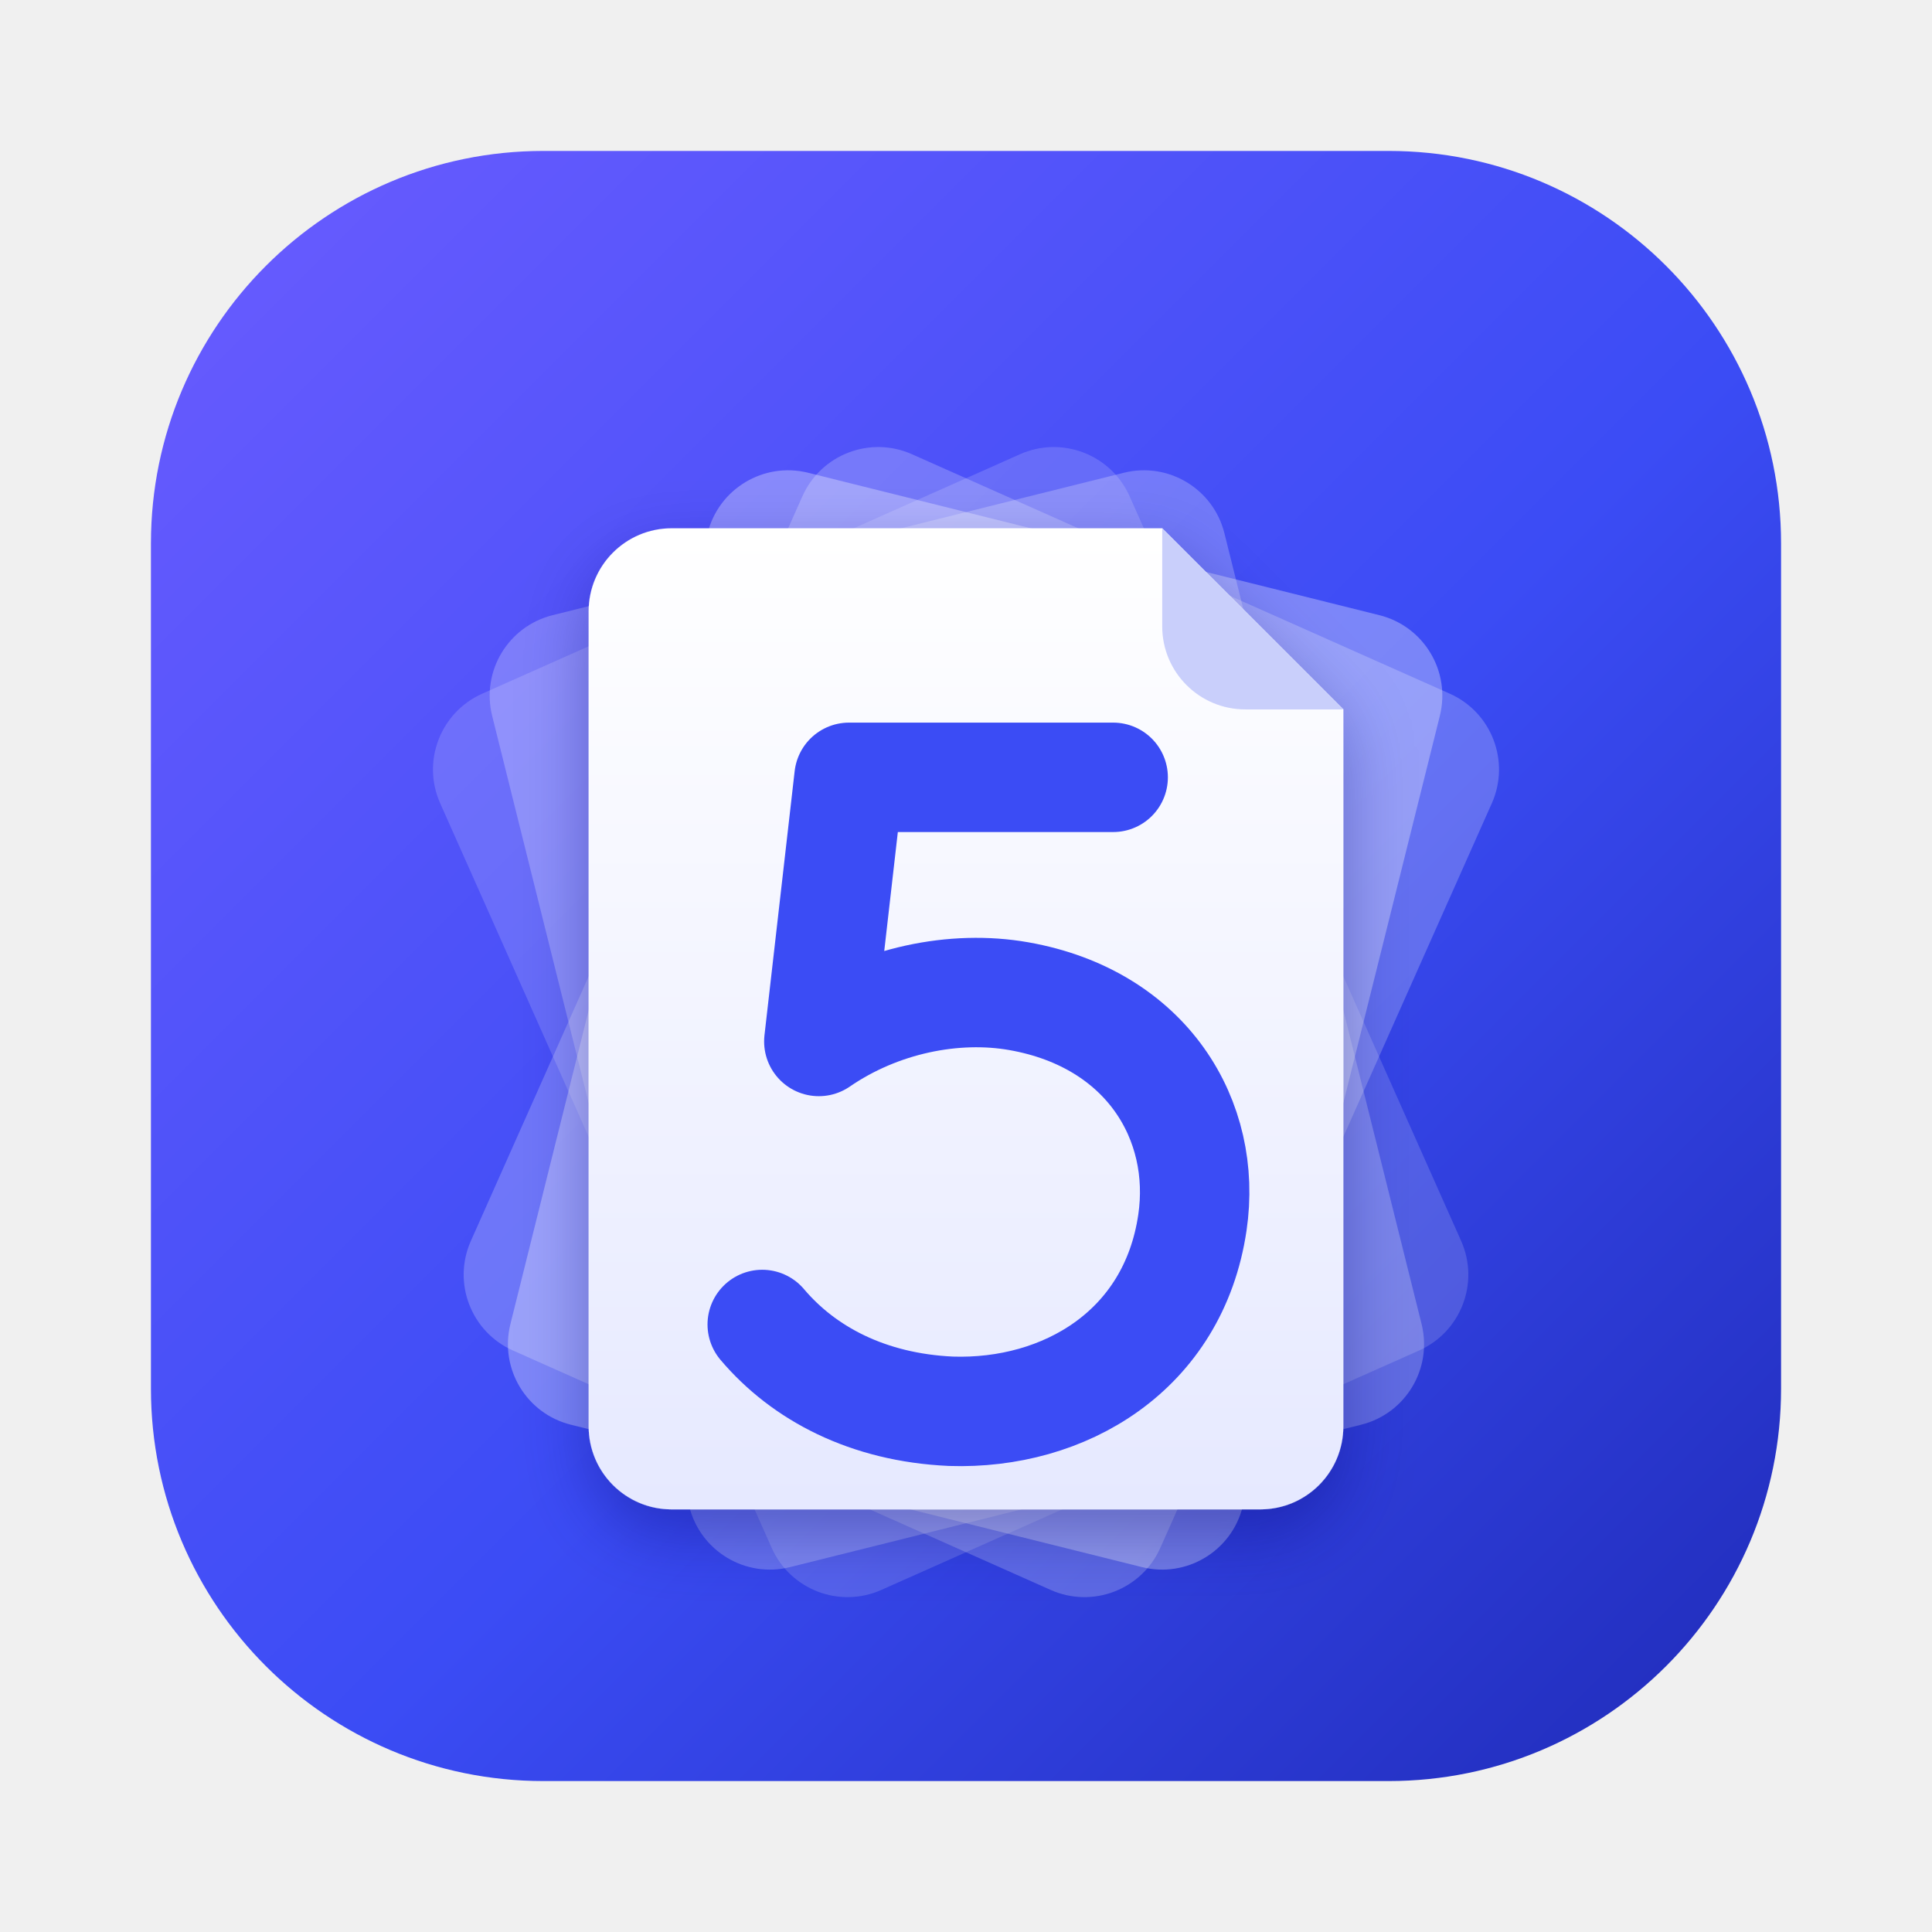
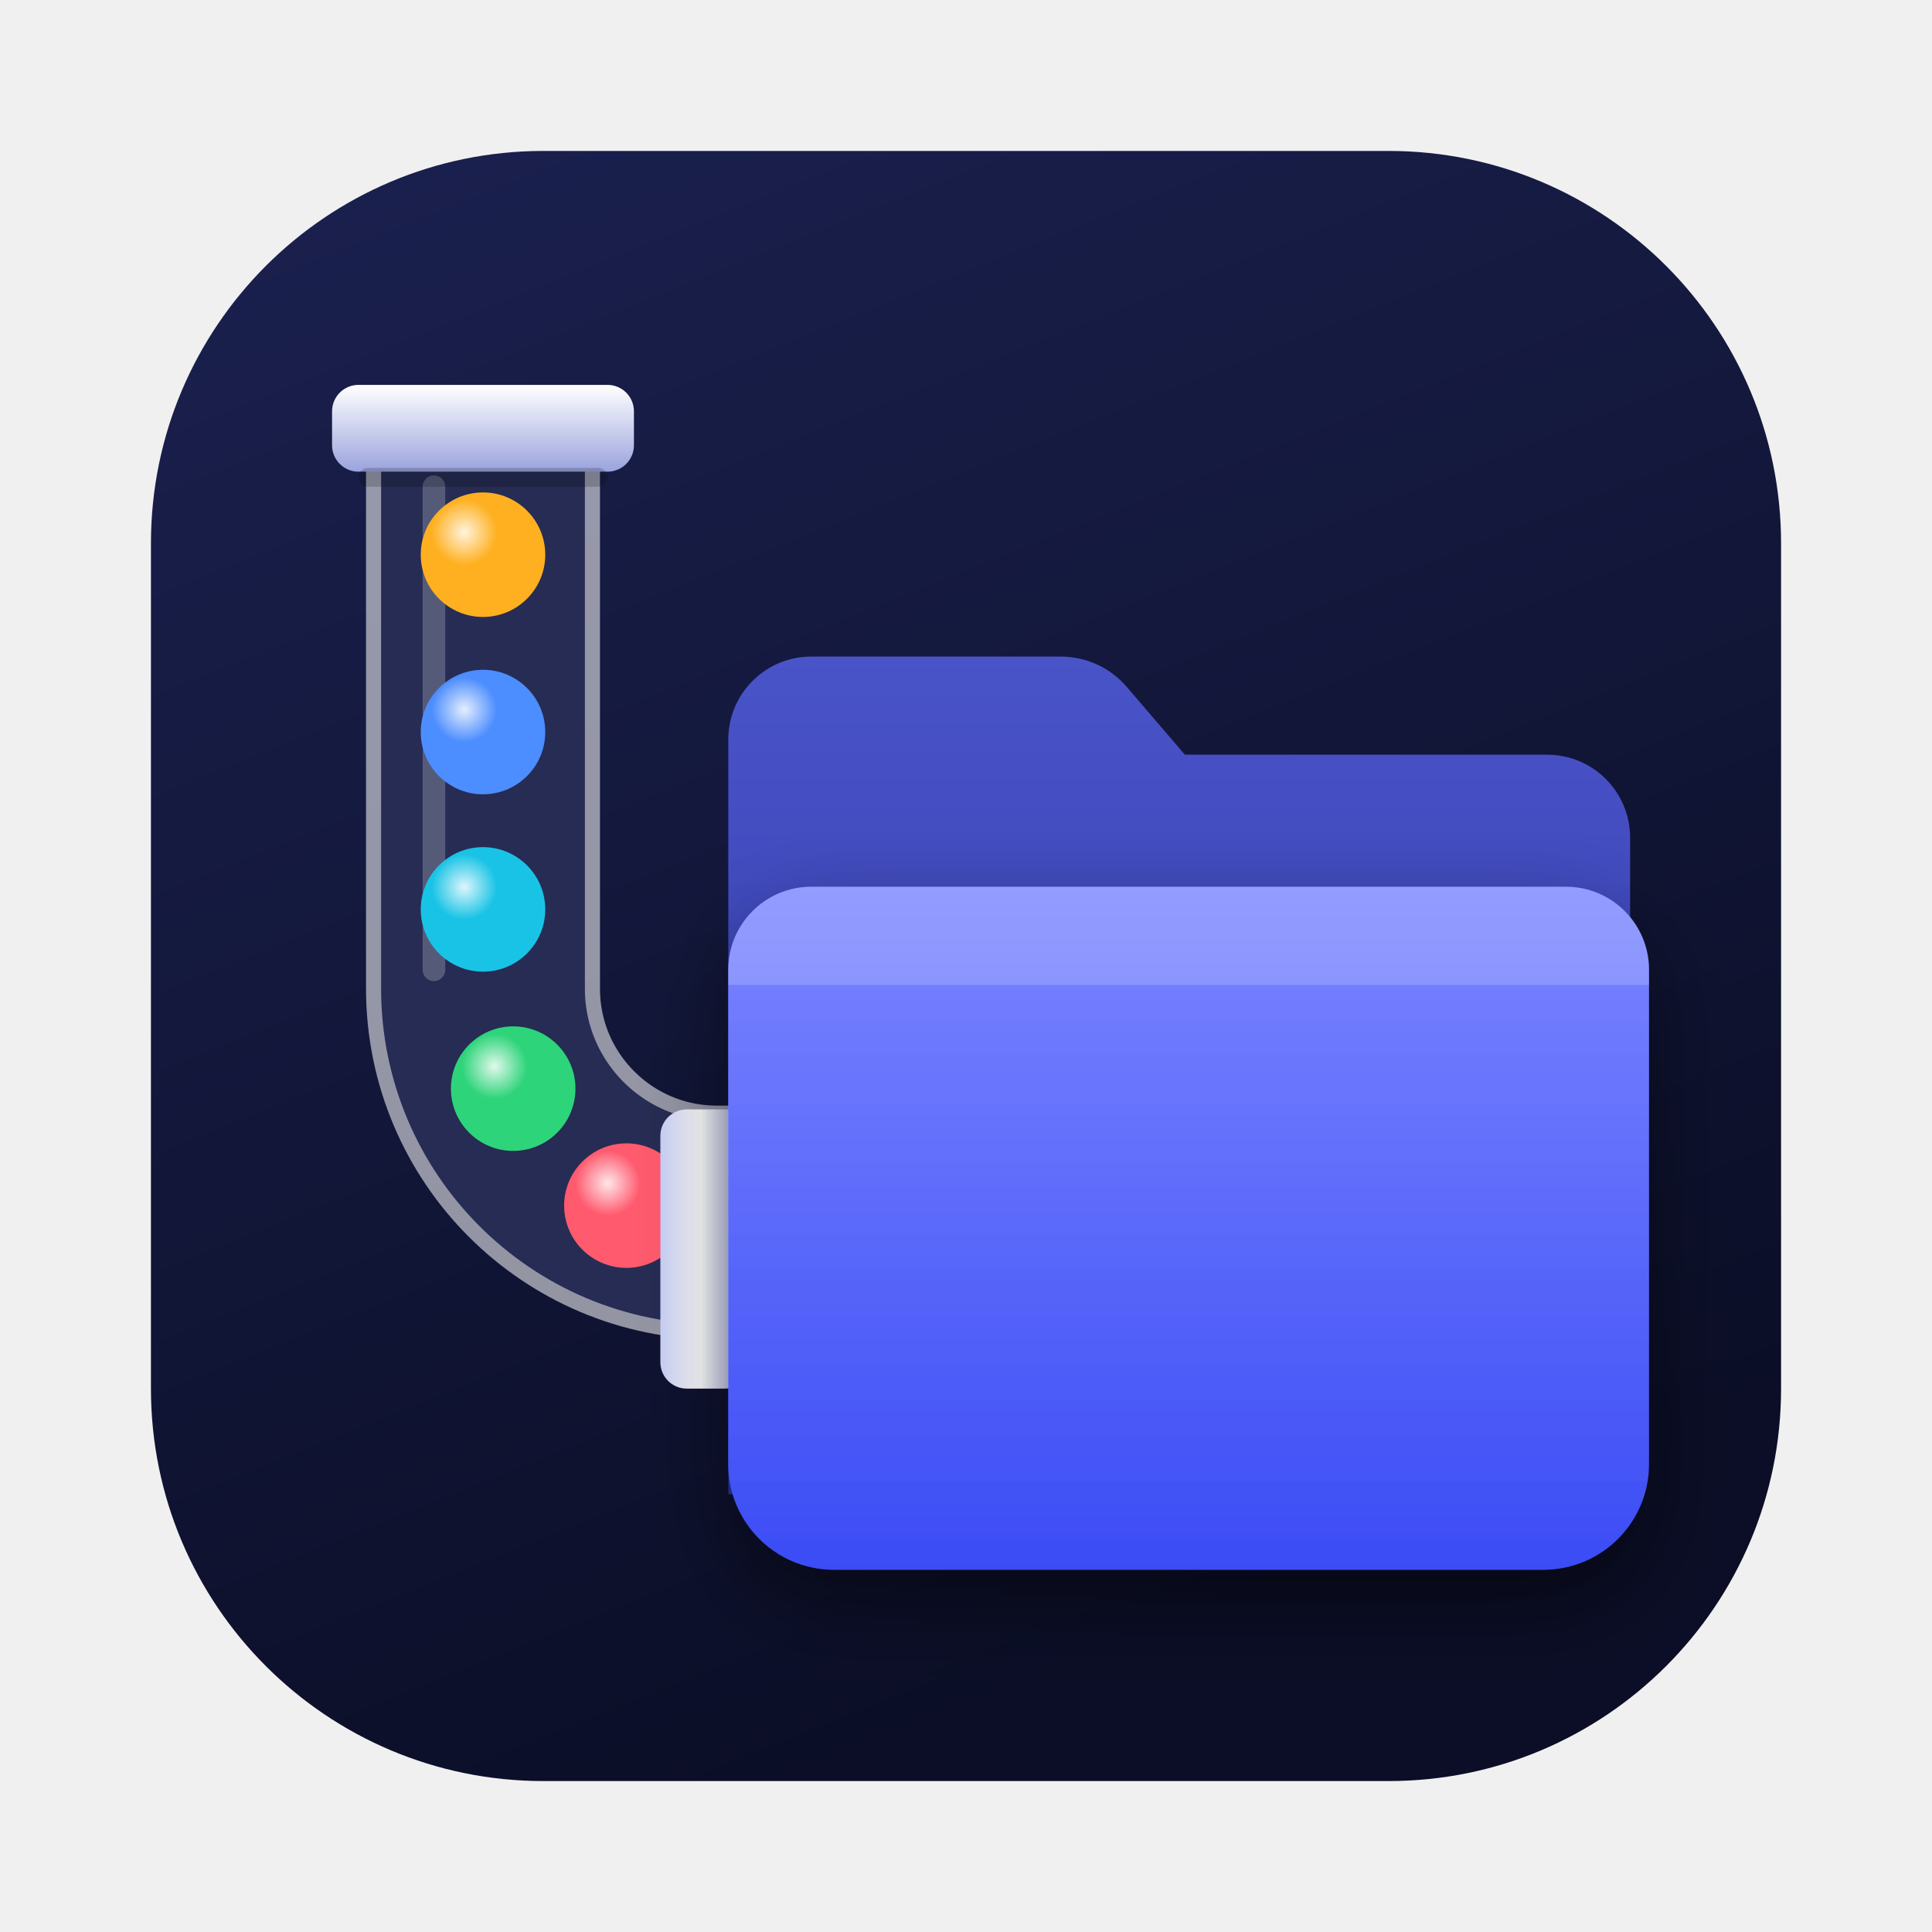
<svg xmlns="http://www.w3.org/2000/svg" width="1024" height="1024" viewBox="0 0 1024 1024">
  <defs>
-     <linearGradient id="bg" x1="0" y1="0" x2="1" y2="1">
-       <stop offset="0" stop-color="#6b5cff" />
-       <stop offset="0.55" stop-color="#3b4cf5" />
-       <stop offset="1" stop-color="#1f2bb8" />
+     <linearGradient id="tile" x1="0" y1="0" x2="0.4" y2="1">
+       <stop offset="0" stop-color="#1b2150" />
+       <stop offset="1" stop-color="#0b0e26" />
    </linearGradient>
-     <linearGradient id="card" x1="0" y1="0" x2="0" y2="1">
+     <linearGradient id="front" x1="0" y1="0" x2="0" y2="1">
+       <stop offset="0" stop-color="#7b86ff" />
+       <stop offset="1" stop-color="#3b4cf5" />
+     </linearGradient>
+     <linearGradient id="back" x1="0" y1="0" x2="0" y2="1">
+       <stop offset="0" stop-color="#4a54c9" />
+       <stop offset="1" stop-color="#2c35a3" />
+     </linearGradient>
+     <linearGradient id="collar" x1="0" y1="0" x2="1" y2="0">
+       <stop offset="0" stop-color="#c9cff5" />
+       <stop offset="0.45" stop-color="#ffffff" />
+       <stop offset="1" stop-color="#9aa3dd" />
+     </linearGradient>
+     <linearGradient id="collarV" x1="0" y1="0" x2="0" y2="1">
      <stop offset="0" stop-color="#ffffff" />
-       <stop offset="1" stop-color="#e6e9ff" />
+       <stop offset="1" stop-color="#9aa3dd" />
    </linearGradient>
-     <filter id="sh" x="-20%" y="-20%" width="140%" height="140%">
-       <feDropShadow dx="0" dy="14" stdDeviation="18" flood-color="#0b1170" flood-opacity="0.35" />
+     <radialGradient id="orb" cx="0.35" cy="0.32" r="0.75">
+       <stop offset="0" stop-color="#ffffff" stop-opacity="0.85" />
+       <stop offset="0.35" stop-color="#ffffff" stop-opacity="0" />
+     </radialGradient>
+     <clipPath id="clip">
+       <rect x="80" y="80" width="864" height="864" rx="208" />
+     </clipPath>
+     <filter id="soft" x="-20%" y="-20%" width="140%" height="160%">
+       <feDropShadow dx="0" dy="18" stdDeviation="22" flood-color="#000" flood-opacity="0.45" />
    </filter>
  </defs>
-   <rect x="80" y="80" width="864" height="864" rx="208" fill="url(#bg)" />
-   <g transform="translate(512 560)">
-     <rect x="-200" y="-280" width="400" height="520" rx="44" fill="#fff" opacity="0.16" transform="rotate(-24)" />
-     <rect x="-200" y="-280" width="400" height="520" rx="44" fill="#fff" opacity="0.24" transform="rotate(-14)" />
-     <rect x="-200" y="-280" width="400" height="520" rx="44" fill="#fff" opacity="0.32" transform="rotate(14)" />
-     <rect x="-200" y="-280" width="400" height="520" rx="44" fill="#fff" opacity="0.22" transform="rotate(24)" />
-     <g filter="url(#sh)">
-       <path d="M-200 -236a44 44 0 0 1 44-44H104l96 96V196a44 44 0 0 1-44 44H-156a44 44 0 0 1-44-44Z" fill="url(#card)" />
+   <rect x="80" y="80" width="864" height="864" rx="208" fill="url(#tile)" />
+   <g transform="translate(-6 62)">
+     <path d="M392 330a44 44 0 0 1 44-44h132c14 0 27 6 36 17l30 35h192a44 44 0 0 1 44 44v348H392Z" fill="url(#back)" />
+     <path id="pipe" d="M262 168V462a124 124 0 0 0 124 124h40" fill="none" stroke="#ffffff" stroke-opacity="0.55" stroke-width="124" stroke-linecap="butt" />
+     <path d="M262 168V462a124 124 0 0 0 124 124h40" fill="none" stroke="#141a44" stroke-width="108" />
+     <path d="M262 168V462a124 124 0 0 0 124 124h40" fill="none" stroke="#ffffff" stroke-opacity="0.08" stroke-width="108" />
+     <path d="M236 196V452" fill="none" stroke="#ffffff" stroke-opacity="0.22" stroke-width="12" stroke-linecap="round" />
+     <g>
+       <circle cx="262" cy="232" r="33" fill="#ffb020" />
+       <circle cx="262" cy="232" r="33" fill="url(#orb)" />
+       <circle cx="262" cy="326" r="33" fill="#4c8dff" />
+       <circle cx="262" cy="326" r="33" fill="url(#orb)" />
+       <circle cx="262" cy="420" r="33" fill="#19c3e6" />
+       <circle cx="262" cy="420" r="33" fill="url(#orb)" />
+       <circle cx="278" cy="515" r="33" fill="#2ed47a" />
+       <circle cx="278" cy="515" r="33" fill="url(#orb)" />
+       <circle cx="338" cy="577" r="33" fill="#ff5a6e" />
+       <circle cx="338" cy="577" r="33" fill="url(#orb)" />
    </g>
-     <path d="M104 -280v52a44 44 0 0 0 44 44h52Z" fill="#c9cffb" />
-     <path d="M78 -148H-62L-78 -8C-46 -30-6 -38 28 -32C96 -20 128 34 120 88C110 156 52 190-8 188C-52 186-86 168-108 142" fill="none" stroke="#3b4cf5" stroke-width="58" stroke-linecap="round" stroke-linejoin="round" />
+     <rect x="182" y="142" width="160" height="46" rx="14" fill="url(#collarV)" />
+     <rect x="196" y="186" width="132" height="10" rx="5" fill="#000" opacity="0.18" />
+     <rect x="356" y="526" width="48" height="148" rx="14" fill="url(#collar)" />
+     <g filter="url(#soft)">
+       <path d="M392 452a44 44 0 0 1 44-44h400a44 44 0 0 1 44 44v262a56 56 0 0 1-56 56H448a56 56 0 0 1-56-56Z" fill="url(#front)" />
+     </g>
+     <path d="M436 408h400a44 44 0 0 1 44 44v8H392v-8a44 44 0 0 1 44-44Z" fill="#ffffff" opacity="0.18" />
  </g>
</svg>
